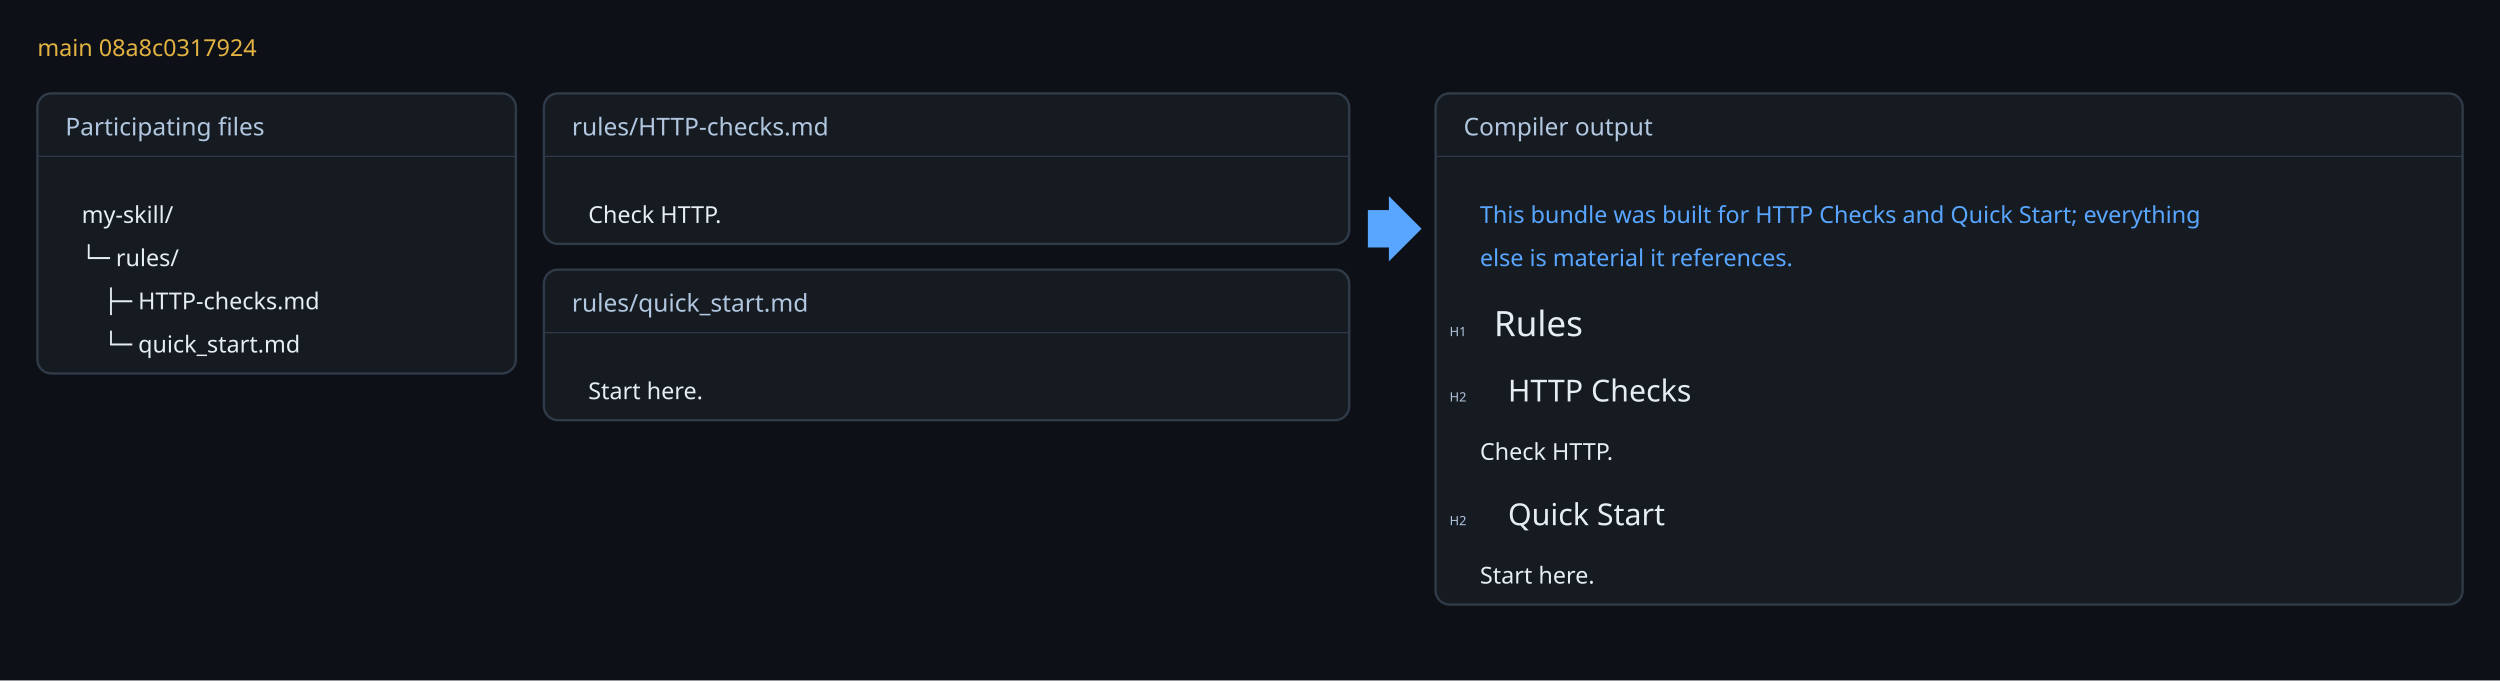
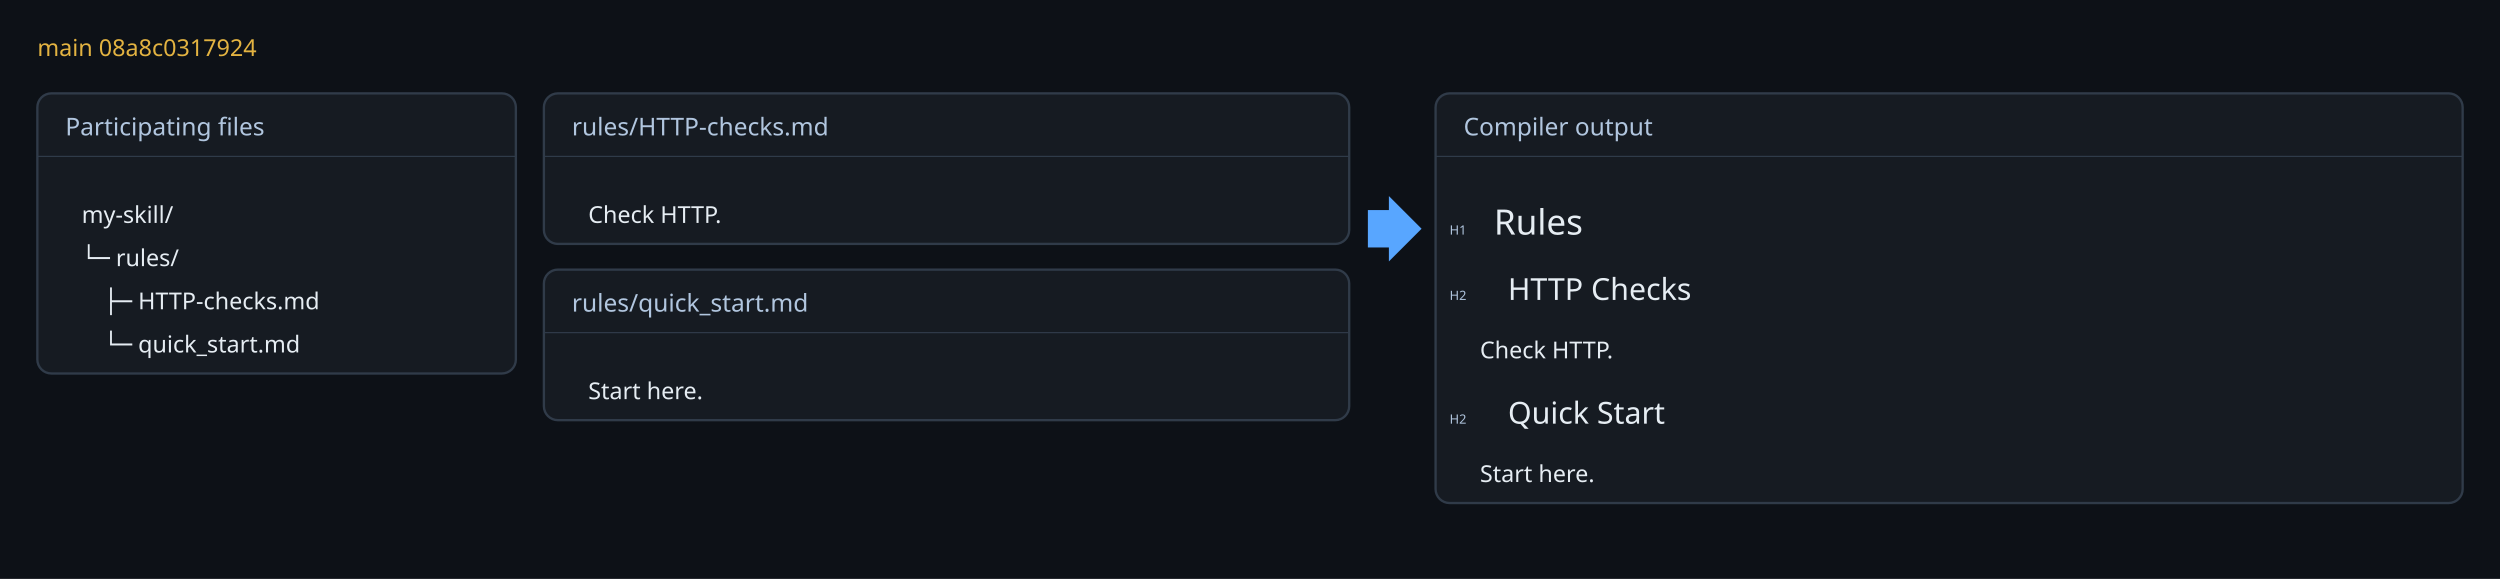
- <svg xmlns="http://www.w3.org/2000/svg" width="2142" height="583" viewBox="0 0 2142 583" role="img" aria-labelledby="title desc">
-   <rect width="2142" height="583" fill="#0d1117" />
+ <svg xmlns="http://www.w3.org/2000/svg" width="2142" height="496" viewBox="0 0 2142 496" role="img" aria-labelledby="title desc">
+   <rect width="2142" height="496" fill="#0d1117" />
  <g font-family="IBM Plex Mono" xml:space="preserve">
    <text x="32" y="48" font-size="20" fill="#e3b341" font-weight="400">main 08a8c0317924</text>
    <rect x="32" y="80" width="410" height="240" rx="12" fill="#161b22" stroke="#303b49" stroke-width="2" />
    <text x="56" y="116" font-size="21" fill="#b1c6df" font-weight="400">Participating files</text>
    <path d="M32 134 H442" stroke="#303b49" />
    <text x="70" y="191" font-size="20" fill="#e6edf3" font-weight="400">my-skill/</text>
    <text x="70" y="228" font-size="20" fill="#e6edf3" font-weight="400">└─ rules/</text>
    <text x="70" y="265" font-size="20" fill="#e6edf3" font-weight="400">   ├─ HTTP-checks.md</text>
    <text x="70" y="302" font-size="20" fill="#e6edf3" font-weight="400">   └─ quick_start.md</text>
    <rect x="466" y="80" width="690" height="129" rx="12" fill="#161b22" stroke="#303b49" stroke-width="2" />
    <text x="490" y="116" font-size="21" fill="#b1c6df" font-weight="400">rules/HTTP-checks.md</text>
    <path d="M466 134 H1156" stroke="#303b49" />
    <text x="504" y="191" font-size="20" fill="#e6edf3" font-weight="400">Check HTTP.</text>
    <rect x="466" y="231" width="690" height="129" rx="12" fill="#161b22" stroke="#303b49" stroke-width="2" />
    <text x="490" y="267" font-size="21" fill="#b1c6df" font-weight="400">rules/quick_start.md</text>
    <path d="M466 285 H1156" stroke="#303b49" />
    <text x="504" y="342" font-size="20" fill="#e6edf3" font-weight="400">Start here.</text>
-     <rect x="1230" y="80" width="880" height="438" rx="12" fill="#161b22" stroke="#303b49" stroke-width="2" />
+     <rect x="1230" y="80" width="880" height="351" rx="12" fill="#161b22" stroke="#303b49" stroke-width="2" />
    <text x="1254" y="116" font-size="21" fill="#b1c6df" font-weight="400">Compiler output</text>
    <path d="M1230 134 H2110" stroke="#303b49" />
-     <text x="1268" y="191" font-size="20" fill="#58a6ff" font-weight="400">This bundle was built for HTTP Checks and Quick Start; everything</text>
-     <text x="1268" y="228" font-size="20" fill="#58a6ff" font-weight="400">else is material it references.</text>
-     <text x="1242" y="288" font-size="11" fill="#b1c6df" font-weight="400">H1</text>
-     <text x="1280" y="288" font-size="30" fill="#e6edf3" font-weight="500">Rules</text>
-     <text x="1242" y="344" font-size="11" fill="#b1c6df" font-weight="400">H2</text>
-     <text x="1292" y="344" font-size="26" fill="#e6edf3" font-weight="500">HTTP Checks</text>
-     <text x="1268" y="394" font-size="20" fill="#e6edf3" font-weight="400">Check HTTP.</text>
-     <text x="1242" y="450" font-size="11" fill="#b1c6df" font-weight="400">H2</text>
-     <text x="1292" y="450" font-size="26" fill="#e6edf3" font-weight="500">Quick Start</text>
-     <text x="1268" y="500" font-size="20" fill="#e6edf3" font-weight="400">Start here.</text>
+     <text x="1242" y="201" font-size="11" fill="#b1c6df" font-weight="400">H1</text>
+     <text x="1280" y="201" font-size="30" fill="#e6edf3" font-weight="500">Rules</text>
+     <text x="1242" y="257" font-size="11" fill="#b1c6df" font-weight="400">H2</text>
+     <text x="1292" y="257" font-size="26" fill="#e6edf3" font-weight="500">HTTP Checks</text>
+     <text x="1268" y="307" font-size="20" fill="#e6edf3" font-weight="400">Check HTTP.</text>
+     <text x="1242" y="363" font-size="11" fill="#b1c6df" font-weight="400">H2</text>
+     <text x="1292" y="363" font-size="26" fill="#e6edf3" font-weight="500">Quick Start</text>
+     <text x="1268" y="413" font-size="20" fill="#e6edf3" font-weight="400">Start here.</text>
    <path d="M1172 180 H1190 V168 L1218 196 L1190 224 V212 H1172Z" fill="#58a6ff" />
  </g>
</svg>
